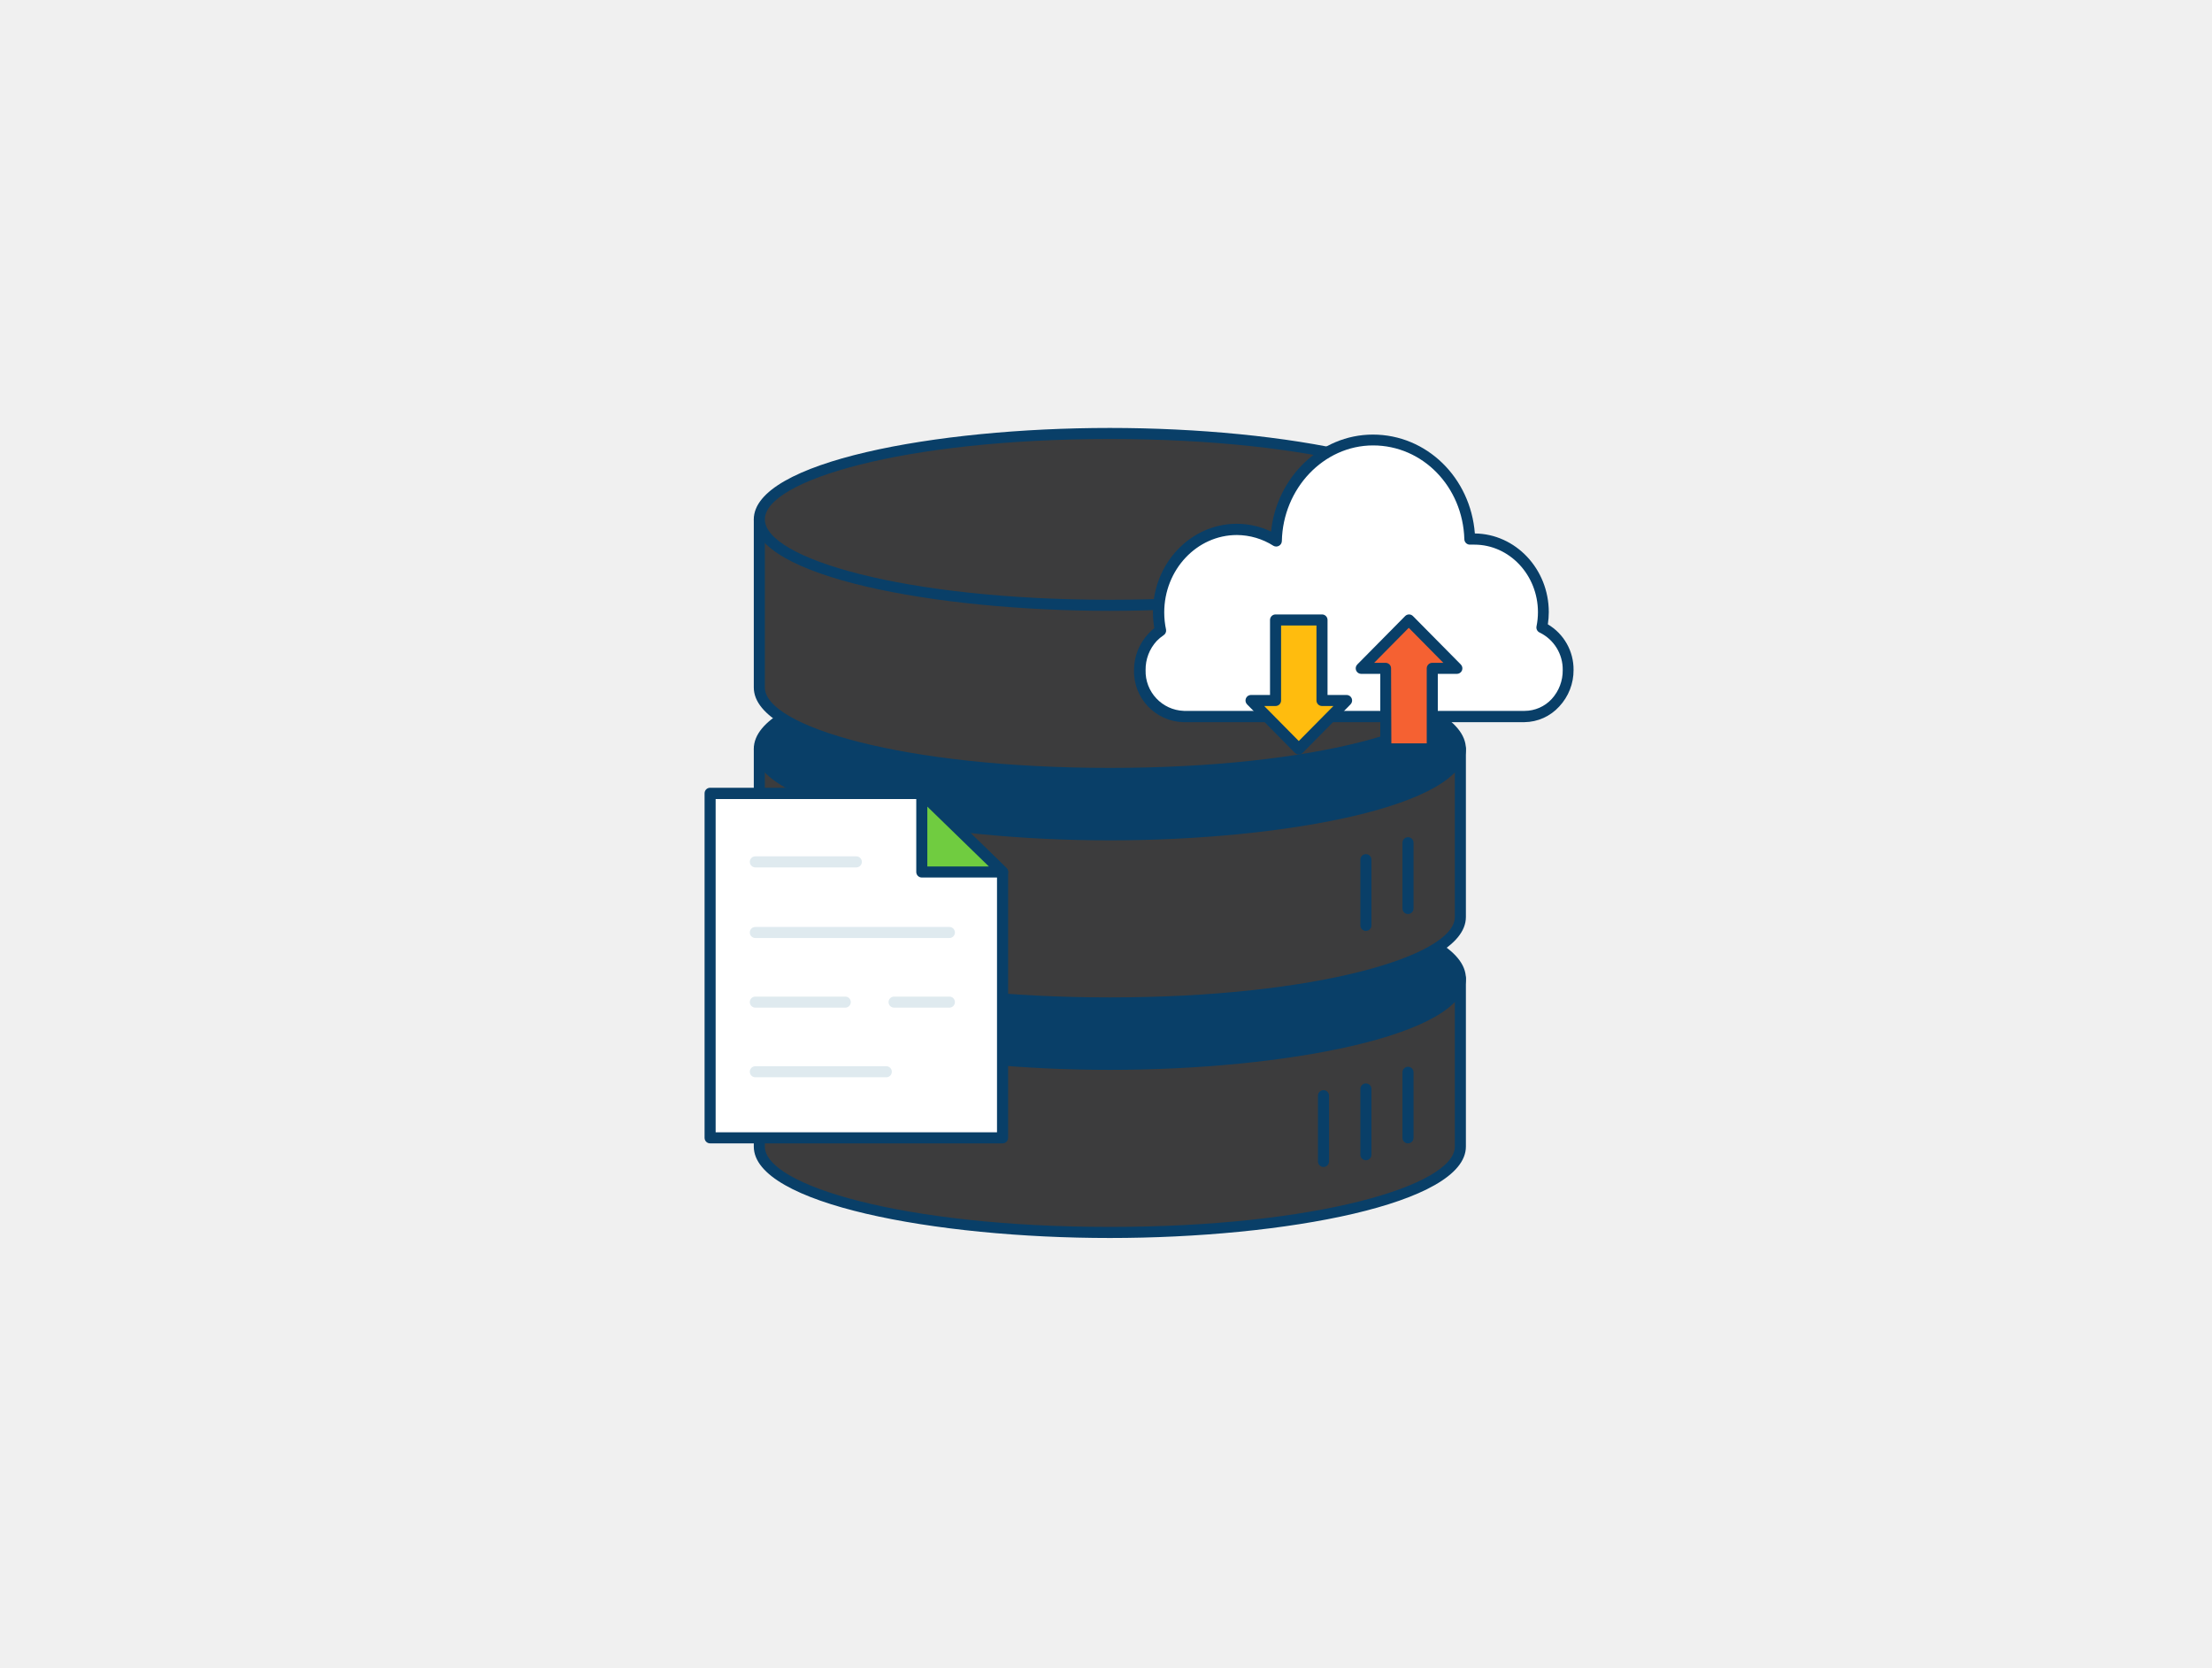
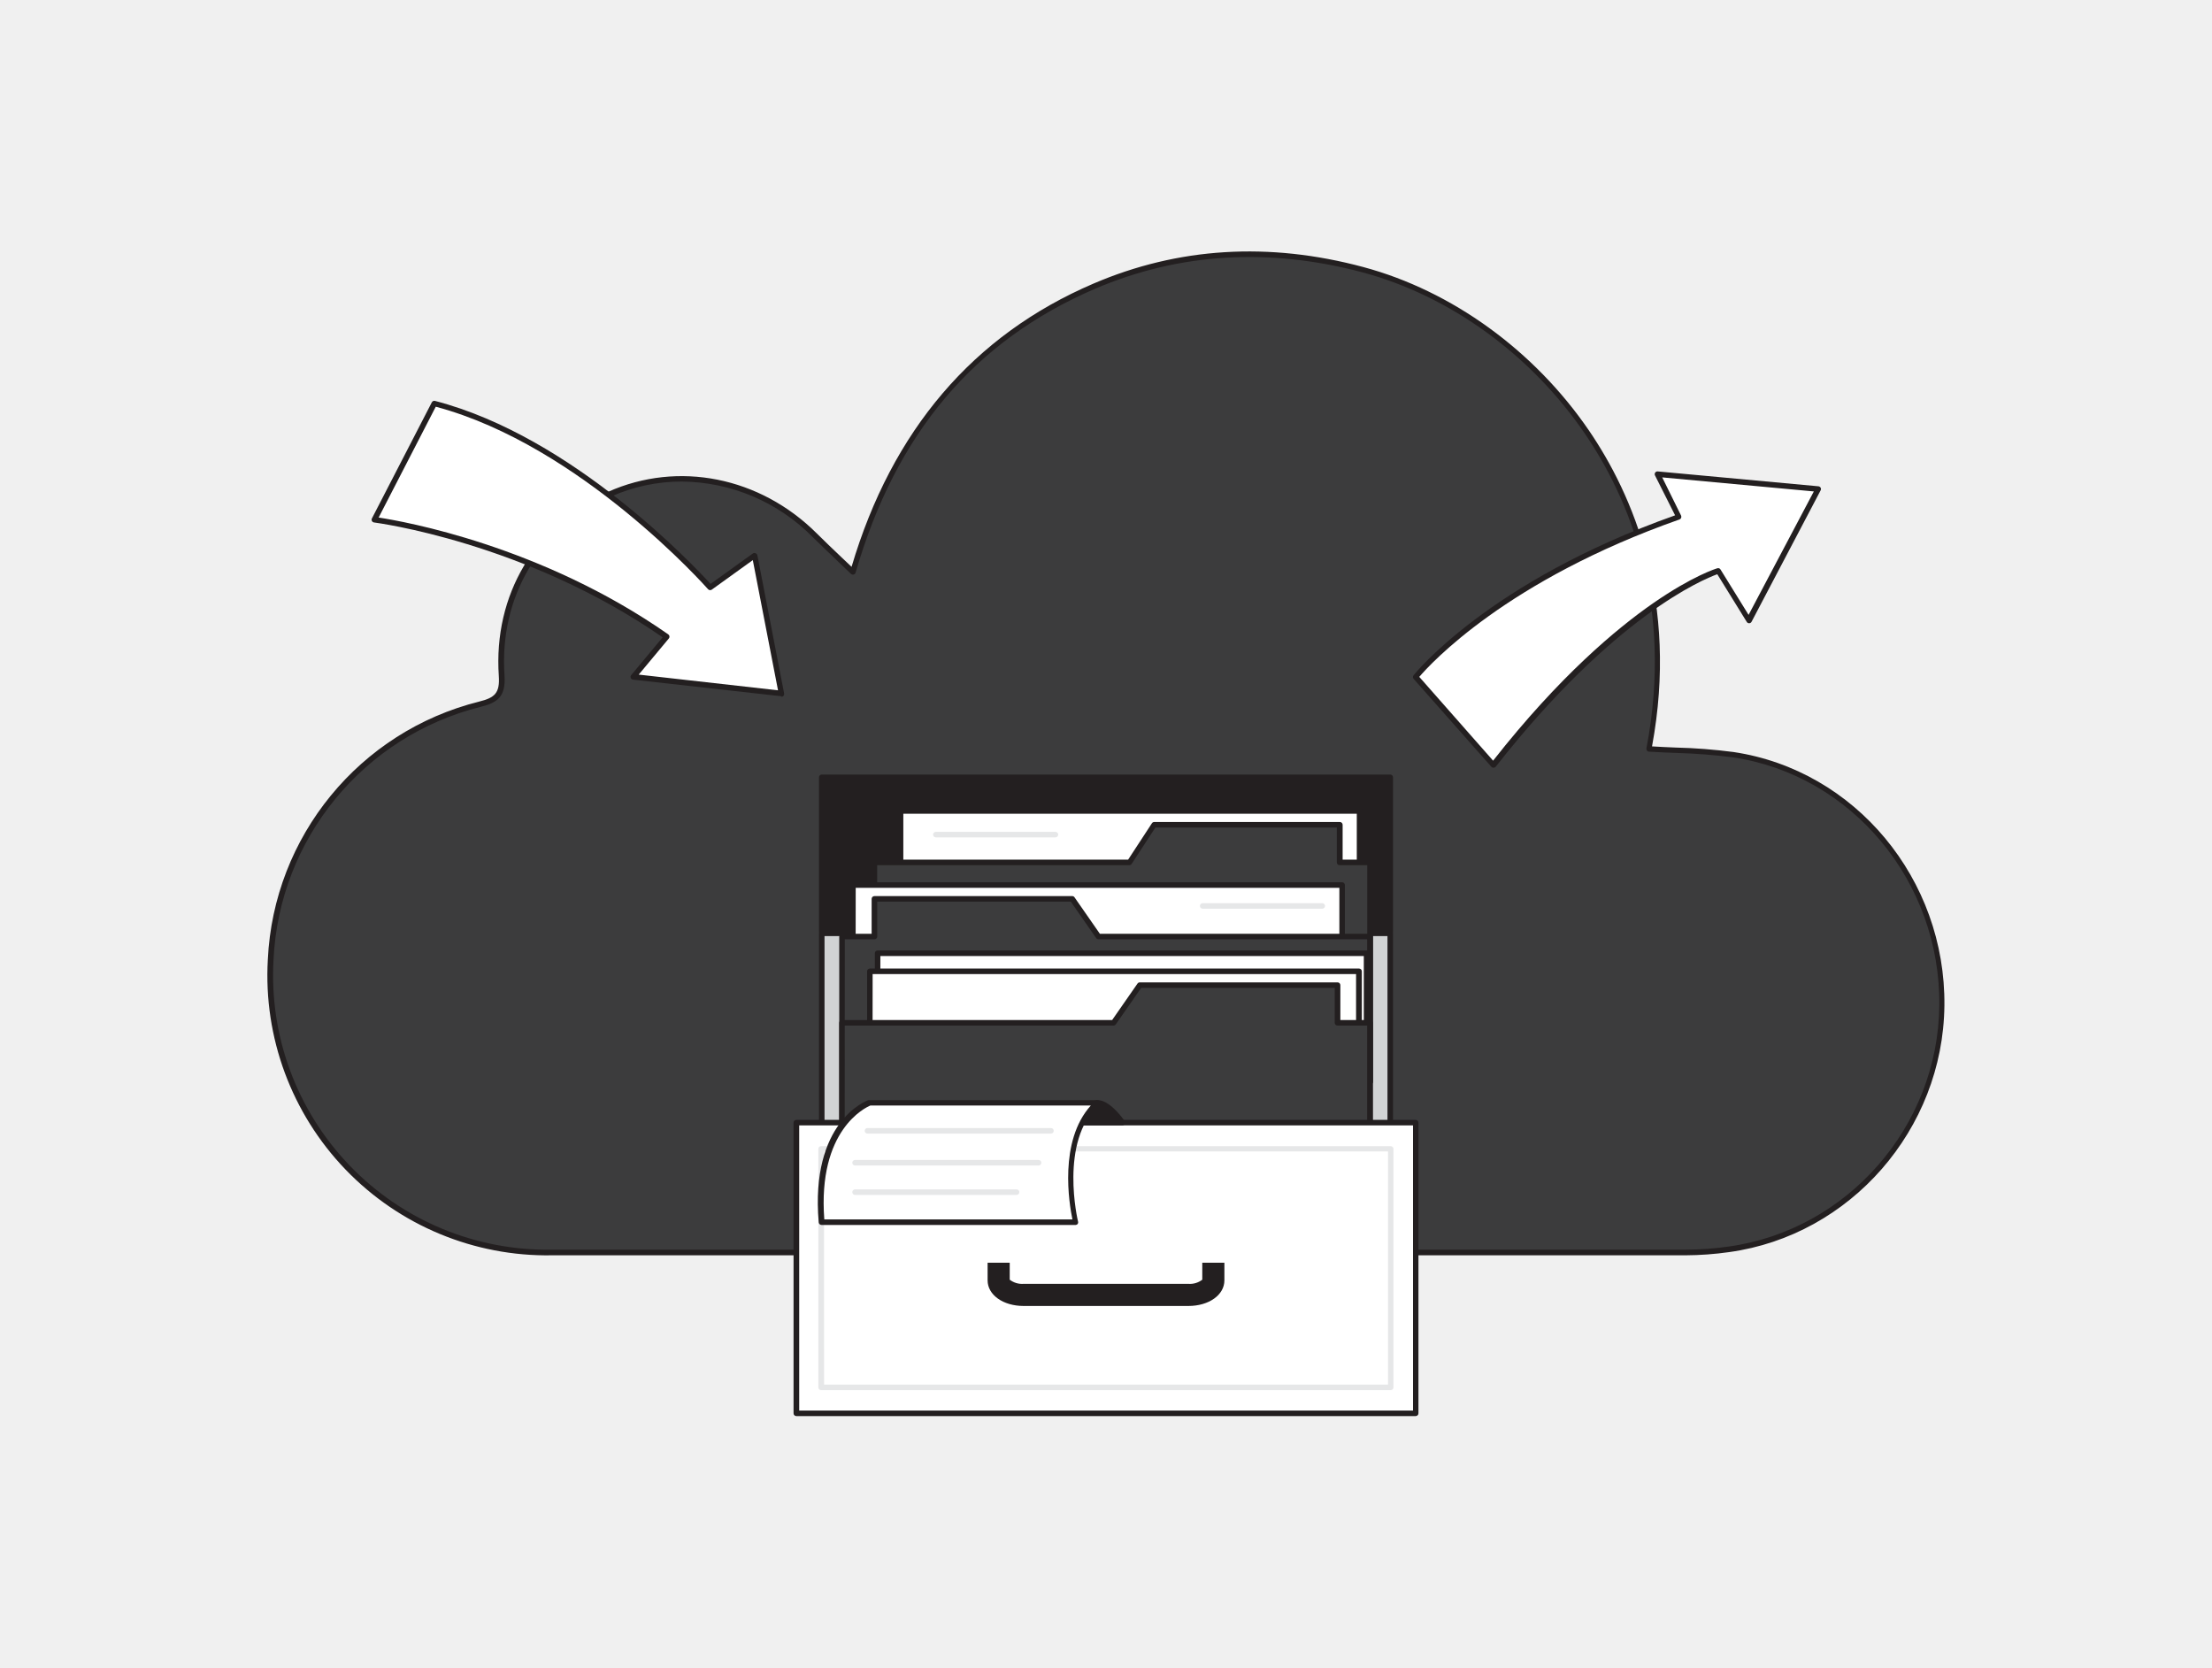
<svg xmlns="http://www.w3.org/2000/svg" viewBox="0 0 400 300" width="406" height="306" class="illustration styles_illustrationTablet__1DWOa">
-   <g id="_515_data_storage_outline" data-name="#515_data_storage_outline">
-     <path d="M264.08,176.18v30.4c0,8.58-28.38,15.53-63.39,15.53s-63.38-7-63.38-15.53v-30.4Z" fill="#3c3c3d" />
-     <path d="M200.69,223.11c-31.64,0-64.38-6.18-64.38-16.53v-30.4a1,1,0,0,1,1-1H264.08a1,1,0,0,1,1,1v30.4C265.08,216.93,232.34,223.11,200.69,223.11Zm-62.38-45.93v29.4c0,7,25.07,14.53,62.38,14.53s62.39-7.51,62.39-14.53v-29.4Z" fill="#093f68" />
-     <ellipse cx="200.69" cy="176.18" rx="63.38" ry="15.54" fill="#093f68" />
-     <path d="M200.69,192.71c-31.65,0-64.38-6.18-64.38-16.53s32.73-16.54,64.38-16.54,64.39,6.19,64.39,16.54S232.34,192.71,200.69,192.71Zm0-31.07c-37.31,0-62.38,7.52-62.38,14.54s25.07,14.53,62.38,14.53,62.39-7.51,62.39-14.53S238,161.64,200.69,161.64Z" fill="#093f68" />
-     <path d="M254.61,206a1,1,0,0,1-1-1V193.15a1,1,0,1,1,2,0V205A1,1,0,0,1,254.61,206Z" fill="#093f68" />
-     <path d="M264.08,134.67v30.4c0,8.58-28.38,15.54-63.39,15.54s-63.38-7-63.38-15.54v-30.4Z" fill="#3c3c3d" />
-     <path d="M200.69,181.61c-31.64,0-64.38-6.19-64.38-16.54v-30.4a1,1,0,0,1,1-1H264.08a1,1,0,0,1,1,1v30.4C265.08,175.42,232.34,181.61,200.69,181.61Zm-62.38-45.94v29.4c0,7,25.07,14.54,62.38,14.54s62.39-7.52,62.39-14.54v-29.4Z" fill="#093f68" />
-     <ellipse cx="200.69" cy="134.67" rx="63.38" ry="15.54" fill="#093f68" />
-     <path d="M200.69,151.21c-31.65,0-64.38-6.18-64.38-16.54s32.73-16.53,64.38-16.53,64.39,6.18,64.39,16.53S232.34,151.21,200.69,151.21Zm0-31.07c-37.31,0-62.38,7.51-62.38,14.53s25.07,14.54,62.38,14.54,62.39-7.52,62.39-14.54S238,120.14,200.69,120.14Z" fill="#093f68" />
-     <path d="M254.61,164.53a1,1,0,0,1-1-1V151.64a1,1,0,0,1,2,0v11.89A1,1,0,0,1,254.61,164.53Z" fill="#093f68" />
-     <path d="M247,167.59a1,1,0,0,1-1-1V154.7a1,1,0,0,1,2,0v11.89A1,1,0,0,1,247,167.59Z" fill="#093f68" />
-     <path d="M247,209.05a1,1,0,0,1-1-1V196.16a1,1,0,0,1,2,0v11.89A1,1,0,0,1,247,209.05Z" fill="#093f68" />
-     <path d="M239.33,210.27a1,1,0,0,1-1-1V197.38a1,1,0,0,1,2,0v11.89A1,1,0,0,1,239.33,210.27Z" fill="#093f68" />
-     <path d="M264.08,93.17v30.4c0,8.58-28.38,15.54-63.39,15.54s-63.38-7-63.38-15.54V93.17Z" fill="#3c3c3d" />
-     <path d="M200.69,140.11c-31.64,0-64.38-6.19-64.38-16.54V93.17a1,1,0,0,1,1-1H264.08a1,1,0,0,1,1,1v30.4C265.08,133.92,232.34,140.11,200.69,140.11ZM138.31,94.17v29.4c0,7,25.07,14.54,62.38,14.54s62.39-7.52,62.39-14.54V94.17Z" fill="#093f68" />
-     <ellipse cx="200.69" cy="93.17" rx="63.38" ry="15.54" fill="#3c3c3d" />
-     <path d="M200.69,109.71c-31.65,0-64.38-6.19-64.38-16.54S169,76.64,200.69,76.64s64.39,6.18,64.39,16.53S232.34,109.71,200.69,109.71Zm0-31.07c-37.31,0-62.38,7.51-62.38,14.53s25.07,14.54,62.38,14.54,62.39-7.52,62.39-14.54S238,78.64,200.69,78.64Z" fill="#093f68" />
-     <path d="M254.61,123a1,1,0,0,1-1-1V110.14a1,1,0,1,1,2,0V122A1,1,0,0,1,254.61,123Z" fill="#093f68" />
-     <polygon points="181.29 205.03 128.41 205.03 128.41 142.74 166.69 142.74 181.29 156.93 181.29 205.03" fill="#fff" />
-     <path d="M181.29,206H128.41a1,1,0,0,1-1-1v-62.3a1,1,0,0,1,1-1h38.28a1,1,0,0,1,.7.28L182,156.21a1,1,0,0,1,.3.72V205A1,1,0,0,1,181.29,206Zm-51.88-2h50.88V157.35l-14-13.61H129.41Z" fill="#093f68" />
-     <polygon points="166.69 142.74 166.69 156.93 181.29 156.93 166.69 142.74" fill="#70cc40" />
-     <path d="M181.29,157.93h-14.6a1,1,0,0,1-1-1V142.74a1,1,0,0,1,1.7-.72L182,156.21a1,1,0,0,1-.7,1.72Zm-13.6-2h11.13l-11.13-10.82Z" fill="#093f68" />
-     <path d="M154.85,156.1H136.59a1,1,0,0,1,0-2h18.26a1,1,0,0,1,0,2Z" fill="#dfeaef" />
-     <path d="M171.68,168.87H136.59a1,1,0,0,1,0-2h35.09a1,1,0,0,1,0,2Z" fill="#dfeaef" />
-     <path d="M171.68,181.46h-10a1,1,0,0,1,0-2h10a1,1,0,0,1,0,2Z" fill="#dfeaef" />
-     <path d="M152.85,181.46H136.59a1,1,0,0,1,0-2h16.26a1,1,0,0,1,0,2Z" fill="#dfeaef" />
-     <path d="M160.27,194.05H136.59a1,1,0,1,1,0-2h23.68a1,1,0,1,1,0,2Z" fill="#dfeaef" />
-     <path d="M283.59,120.45a8.63,8.63,0,0,1-2.32,5.93,7.7,7.7,0,0,1-5.61,2.46H214a8.17,8.17,0,0,1-7.93-8.39,8.64,8.64,0,0,1,2.32-5.93,8.39,8.39,0,0,1,1.45-1.21,16.29,16.29,0,0,1-.35-3.31c0-8.26,6.33-15,14.14-15a13.42,13.42,0,0,1,7.13,2C231,87,238.75,78.9,248.3,78.9s17.2,8,17.5,17.91c.26,0,.54,0,.81,0,6.9,0,12.5,5.92,12.5,13.22a13.89,13.89,0,0,1-.28,2.76A8.42,8.42,0,0,1,283.59,120.45Z" fill="#fff" />
-     <path d="M275.66,129.84H214a9.17,9.17,0,0,1-8.93-9.39,9.55,9.55,0,0,1,2.6-6.61,8.29,8.29,0,0,1,1.07-1,16.28,16.28,0,0,1-.25-2.87c0-8.81,6.8-16,15.14-16a14.37,14.37,0,0,1,6.22,1.41c1-9.81,8.91-17.54,18.41-17.54,9.73,0,17.66,7.78,18.44,17.88,7.38.08,13.37,6.43,13.37,14.22a15.06,15.06,0,0,1-.17,2.21,9.48,9.48,0,0,1,4.65,8.24,9.59,9.59,0,0,1-2.59,6.62A8.65,8.65,0,0,1,275.66,129.84ZM223.67,96c-7.24,0-13.14,6.27-13.14,14a14.94,14.94,0,0,0,.33,3.11,1,1,0,0,1-.43,1,7.29,7.29,0,0,0-1.27,1.06,7.6,7.6,0,0,0-2,5.24,7.18,7.18,0,0,0,6.93,7.39h61.62a6.69,6.69,0,0,0,4.88-2.14,7.6,7.6,0,0,0,2-5.25,7.41,7.41,0,0,0-4.18-6.78,1,1,0,0,1-.56-1.11,13.08,13.08,0,0,0,.26-2.56c0-6.74-5.16-12.22-11.5-12.22-.25,0-.5,0-.74,0a1,1,0,0,1-1.07-1c-.29-9.5-7.54-16.94-16.5-16.94S232,87.61,231.8,97.09a1,1,0,0,1-.52.86,1,1,0,0,1-1,0A12.44,12.44,0,0,0,223.67,96Z" fill="#093f68" />
-     <polygon points="239.06 125.92 239.06 111.36 230.66 111.36 230.66 125.92 226.22 125.92 234.86 134.68 243.51 125.92 239.06 125.92" fill="#ffbc0e" />
-     <path d="M234.86,135.67a1,1,0,0,1-.71-.29l-8.64-8.76a1,1,0,0,1,.71-1.7h3.44V111.36a1,1,0,0,1,1-1h8.4a1,1,0,0,1,1,1v13.56h3.45a1,1,0,0,1,.71,1.7l-8.64,8.76A1,1,0,0,1,234.86,135.67Zm-6.25-8.75,6.25,6.33,6.26-6.33h-2.06a1,1,0,0,1-1-1V112.36h-6.4v13.56a1,1,0,0,1-1,1Z" fill="#093f68" />
-     <polygon points="259.04 120.11 259.04 134.68 250.64 134.68 250.64 120.11 246.19 120.11 254.84 111.36 263.48 120.11 259.04 120.11" fill="#f56132" />
-     <path d="M259,135.67h-8.4a1,1,0,0,1-1-1V121.11h-3.45a1,1,0,0,1-.71-1.7l8.65-8.75a1,1,0,0,1,.71-.3h0a1,1,0,0,1,.71.3l8.65,8.75a1,1,0,0,1,.21,1.09,1,1,0,0,1-.93.61H260v13.56A1,1,0,0,1,259,135.67Zm-7.4-2H258V120.11a1,1,0,0,1,1-1h2l-6.25-6.33-6.26,6.33h2.06a1,1,0,0,1,1,1Z" fill="#093f68" />
+   <g id="_515_data_storage_flatline" data-name="#515_data_storage_flatline">
+     <path d="M154.24,102.67c-2.63-2.53-4.79-4.54-6.88-6.62-10.09-10-24.75-13-37.2-7.42C97.27,94.4,89.69,106.89,90.7,121.41c.23,3.36-.83,4.39-3.9,5.16-21.37,5.35-37,24.6-37.87,46.22-1.13,29.6,21.22,52.91,50.9,52.93q102.48.06,205,0a57.09,57.09,0,0,0,7.84-.57c21.64-3,38.25-22,38.49-44.07.24-22.58-15.87-42.1-37.69-45.37-5-.75-10.18-.72-15.28-1,8.69-45.39-21.36-78.51-51.73-86.66-16.55-4.43-32.77-3.77-48.51,3C174.92,60.84,161.12,78.76,154.24,102.67Z" fill="#3c3c3d" />
+     <path d="M180.29,226.24l-80.46,0a50.59,50.59,0,0,1-51.4-53.45,50.54,50.54,0,0,1,38.25-46.68c2.78-.7,3.73-1.51,3.52-4.64-1-14.62,6.56-27.37,19.76-33.28,12.66-5.66,27.48-2.71,37.75,7.53,1.4,1.39,2.8,2.73,4.42,4.27l1.86,1.76c7.31-24.67,22-41.89,43.72-51.2,15.32-6.58,31.74-7.59,48.83-3,16,4.3,30.9,15.08,40.8,29.56,7.9,11.58,16.25,30.85,11.4,57.11,1.42.09,2.84.15,4.26.21a97.86,97.86,0,0,1,10.49.81c22,3.29,38.37,23,38.12,45.87-.25,22.37-17,41.53-38.92,44.55a58.16,58.16,0,0,1-7.91.58C264.56,226.22,222.61,226.24,180.29,226.24Zm-57-139.91a31.37,31.37,0,0,0-12.89,2.76c-12.81,5.72-20.15,18.1-19.17,32.29.26,3.83-1.24,4.92-4.28,5.68a49.54,49.54,0,0,0-37.49,45.75,49.6,49.6,0,0,0,50.4,52.41c69,0,139.27,0,205,0a56.12,56.12,0,0,0,7.77-.57c21.46-3,37.82-21.69,38.06-43.57.24-22.37-15.78-41.66-37.27-44.87a100.53,100.53,0,0,0-10.38-.81c-1.62-.06-3.24-.13-4.85-.23a.47.47,0,0,1-.36-.2.48.48,0,0,1-.1-.4c5-26.21-3.29-45.41-11.14-56.91-9.76-14.3-24.42-24.92-40.23-29.16C229.42,44,213.21,45,198.1,51.44,176.15,60.86,162,77.66,154.72,102.8a.51.51,0,0,1-.35.35.53.53,0,0,1-.48-.12l-2.45-2.34c-1.56-1.48-3-2.88-4.44-4.28A33.69,33.69,0,0,0,123.26,86.33Z" fill="#231f20" />
+     <rect x="148.6" y="168.02" width="102.8" height="55.83" fill="#d1d3d4" />
+     <path d="M251.4,224.35H148.6a.5.5,0,0,1-.5-.5V168a.51.51,0,0,1,.5-.5H251.4a.51.51,0,0,1,.5.5v55.83A.5.5,0,0,1,251.4,224.35Zm-102.3-1H250.9V168.52H149.1Z" fill="#231f20" />
+     <rect x="148.6" y="139.81" width="102.8" height="27.92" fill="#231f20" />
+     <path d="M251.4,168.23H148.6a.51.51,0,0,1-.5-.5V139.81a.5.5,0,0,1,.5-.5H251.4a.5.5,0,0,1,.5.5v27.92A.51.51,0,0,1,251.4,168.23Zm-102.3-1H250.9V140.31H149.1Z" fill="#231f20" />
+     <rect x="162.85" y="145.9" width="83.03" height="39.93" fill="#fff" />
+     <path d="M245.88,186.33h-83a.51.51,0,0,1-.5-.5V145.9a.5.5,0,0,1,.5-.5h83a.5.5,0,0,1,.5.5v39.93A.5.5,0,0,1,245.88,186.33Zm-82.53-1h82V146.4h-82Z" fill="#231f20" />
+     <polygon points="242.24 155.2 242.24 148.39 208.66 148.39 204.22 155.2 158.12 155.2 158.12 194.86 247.74 194.86 247.74 155.2 242.24 155.2" fill="#3c3c3d" />
+     <path d="M247.74,195.36H158.12a.5.5,0,0,1-.5-.5V155.2a.5.5,0,0,1,.5-.5H204l4.3-6.58a.5.5,0,0,1,.41-.23h33.58a.5.5,0,0,1,.5.5v6.31h5a.5.5,0,0,1,.5.5v39.66A.5.5,0,0,1,247.74,195.36Zm-89.12-1h88.62V155.7h-5a.5.5,0,0,1-.5-.5v-6.31H208.93l-4.3,6.59a.49.49,0,0,1-.41.22h-45.6Z" fill="#231f20" />
+     <rect x="154.24" y="159.29" width="88.46" height="39.93" transform="translate(396.93 358.51) rotate(-180)" fill="#fff" />
+     <path d="M242.7,199.72H154.24a.5.5,0,0,1-.5-.5V159.29a.5.5,0,0,1,.5-.5H242.7a.5.5,0,0,1,.5.5v39.93A.5.5,0,0,1,242.7,199.72Zm-88-1H242.2V159.79H154.74Z" fill="#231f20" />
+     <polygon points="158.12 168.6 158.12 161.79 193.89 161.79 198.63 168.6 247.74 168.6 247.74 208.25 152.26 208.25 152.26 168.6 158.12 168.6" fill="#3c3c3d" />
+     <path d="M247.74,208.75H152.26a.5.5,0,0,1-.5-.5V168.6a.5.5,0,0,1,.5-.5h5.36v-6.31a.5.5,0,0,1,.5-.5h35.77a.49.49,0,0,1,.41.21l4.59,6.6h48.85a.5.5,0,0,1,.5.5v39.65A.5.5,0,0,1,247.74,208.75Zm-95-1h94.48V169.1H198.63a.49.49,0,0,1-.41-.22l-4.59-6.59h-35v6.31a.5.5,0,0,1-.5.5h-5.36Z" fill="#231f20" />
+     <rect x="158.7" y="171.62" width="88.46" height="39.93" fill="#fff" />
+     <path d="M247.16,212.06H158.7a.5.5,0,0,1-.5-.5V171.62a.5.5,0,0,1,.5-.5h88.46a.5.5,0,0,1,.5.5v39.94A.5.5,0,0,1,247.16,212.06Zm-88-1h87.46V172.12H159.2Z" fill="#231f20" />
+     <rect x="157.3" y="174.89" width="88.46" height="39.93" fill="#fff" />
+     <path d="M245.76,215.32H157.3a.5.5,0,0,1-.5-.5V174.89a.5.5,0,0,1,.5-.5h88.46a.5.5,0,0,1,.5.5v39.93A.5.5,0,0,1,245.76,215.32Zm-88-1h87.46V175.39H157.8Z" fill="#231f20" />
+     <polygon points="241.88 184.2 241.88 177.39 206.11 177.39 201.37 184.2 152.26 184.2 152.26 223.85 247.74 223.85 247.74 184.2 241.88 184.2" fill="#3c3c3d" />
+     <path d="M247.74,224.35H152.26a.5.5,0,0,1-.5-.5V184.2a.5.5,0,0,1,.5-.5h48.85l4.59-6.6a.49.49,0,0,1,.41-.21h35.77a.5.5,0,0,1,.5.5v6.31h5.36a.5.5,0,0,1,.5.5v39.65A.5.5,0,0,1,247.74,224.35Zm-95-1h94.48V184.7h-5.36a.5.5,0,0,1-.5-.5v-6.31h-35l-4.59,6.59a.49.49,0,0,1-.41.22H152.76Z" fill="#231f20" />
+     <rect x="144.01" y="202.25" width="111.98" height="52.56" fill="#fff" />
+     <path d="M256,255.31H144a.5.5,0,0,1-.5-.5V202.25a.5.5,0,0,1,.5-.5H256a.5.5,0,0,1,.5.5v52.56A.5.5,0,0,1,256,255.31Zm-111.48-1h111V202.75h-111Z" fill="#231f20" />
+     <path d="M251.48,250.62h-103a.5.5,0,0,1-.5-.5V207a.5.5,0,0,1,.5-.5h103a.5.5,0,0,1,.5.5v43.17A.5.5,0,0,1,251.48,250.62Zm-102.46-1H251V207.45H149Z" fill="#e6e7e8" />
+     <path d="M214.89,235.4H185.11c-3.72,0-6.52-2-6.52-4.63v-3.19h4v3.07a3.68,3.68,0,0,0,2.52.75h29.78a3.68,3.68,0,0,0,2.52-.75v-3.07h4v3.19C221.41,233.41,218.61,235.4,214.89,235.4Z" fill="#231f20" />
+     <path d="M198.47,198.65s1.72-.28,4.46,3.6H187.81S193.17,200.37,198.47,198.65Z" fill="#231f20" />
+     <path d="M202.93,202.75H187.81a.5.5,0,0,1-.5-.41.51.51,0,0,1,.33-.56c.06,0,5.43-1.9,10.67-3.61l.08,0c.2,0,2.11-.21,5,3.81a.49.49,0,0,1,0,.52A.48.48,0,0,1,202.93,202.75Zm-12.15-1h11.16c-1.93-2.45-3.17-2.6-3.38-2.61C195.7,200.07,192.82,201.05,190.78,201.75Z" fill="#231f20" />
+     <path d="M198.47,198.65H157.3s-10.26,3.6-8.7,21.6h46S190.92,205.49,198.47,198.65Z" fill="#fff" />
+     <path d="M194.55,220.75h-46a.51.51,0,0,1-.5-.46c-1.57-18.17,8.6-22,9-22.11a.45.45,0,0,1,.16,0h41.17a.5.5,0,0,1,.33.87c-7.24,6.56-3.8,21-3.76,21.11a.51.51,0,0,1-.09.43A.51.51,0,0,1,194.55,220.75Zm-45.49-1h44.87c-.59-2.81-2.5-14.16,3.33-20.6H157.4C156.51,199.52,147.83,203.57,149.06,219.75Z" fill="#231f20" />
+     <path d="M183.83,215.32H154.62a.5.5,0,0,1-.5-.5.51.51,0,0,1,.5-.5h29.21a.5.5,0,0,1,.5.5A.5.5,0,0,1,183.83,215.32Z" fill="#e6e7e8" />
+     <path d="M187.81,210H154.62a.51.51,0,0,1-.5-.5.5.5,0,0,1,.5-.5h33.19a.5.5,0,0,1,.5.5A.51.51,0,0,1,187.81,210Z" fill="#e6e7e8" />
+     <path d="M190.05,204.23H156.86a.5.5,0,0,1,0-1h33.19a.5.5,0,0,1,0,1Z" fill="#e6e7e8" />
+     <path d="M239.11,163.57H217.48a.5.5,0,0,1-.5-.5.5.5,0,0,1,.5-.5h21.63a.5.5,0,0,1,.5.5A.51.51,0,0,1,239.11,163.57Z" fill="#e6e7e8" />
+     <path d="M190.86,150.67H169.23a.5.5,0,0,1,0-1h21.63a.5.5,0,0,1,0,1Z" fill="#e6e7e8" />
+     <path d="M67.7,93.24a130.44,130.44,0,0,1,52.86,21.14l-6,7.25,26.79,3-4.84-25-8.05,5.79s-23-26.33-49.88-33.28Z" fill="#fff" />
+     <path d="M141.31,125.15h-.06l-26.79-3a.48.48,0,0,1-.4-.31.5.5,0,0,1,.08-.51l5.69-6.83C94.93,97.24,67.91,93.77,67.64,93.73a.5.5,0,0,1-.39-.72L78.09,72a.5.5,0,0,1,.57-.25c25,6.48,47,30,49.83,33.09l7.69-5.53a.49.49,0,0,1,.48,0,.5.5,0,0,1,.3.36l4.84,25a.51.51,0,0,1-.49.59Zm-25.81-3.91,25.19,2.84-4.56-23.54-7.42,5.34a.51.51,0,0,1-.67-.08c-.23-.26-23-26-49.24-33L68.47,92.84c4.47.68,29.4,5.06,52.38,21.13a.54.54,0,0,1,.21.34.5.5,0,0,1-.11.39Z" fill="#231f20" />
+     <path d="M256,121.66s13.17-16.85,47.6-28.94L299.7,85l29.07,2.69-12.49,23.76-5.54-9s-17.12,5-40.68,35.09Z" fill="#fff" />
+     <path d="M270.06,138.08a.48.48,0,0,1-.37-.17L255.62,122a.5.5,0,0,1,0-.64c.13-.17,13.51-16.94,47.29-28.92l-3.63-7.21a.5.5,0,0,1,.49-.73l29.06,2.69a.53.53,0,0,1,.4.26.49.49,0,0,1,0,.47l-12.49,23.76a.48.48,0,0,1-.42.27.47.47,0,0,1-.45-.24l-5.33-8.62c-2.57.93-18.75,7.61-40.06,34.8a.58.58,0,0,1-.38.19Zm-13.41-16.43L270,136.8c12-15.28,22.36-23.9,28.91-28.45,7.21-5,11.47-6.29,11.65-6.34a.48.48,0,0,1,.56.22l5.08,8.21L328,88.12l-27.42-2.54L304,92.5a.53.53,0,0,1,0,.41.52.52,0,0,1-.3.28C272.47,104.17,258.67,119.28,256.65,121.65Z" fill="#231f20" />
  </g>
</svg>
